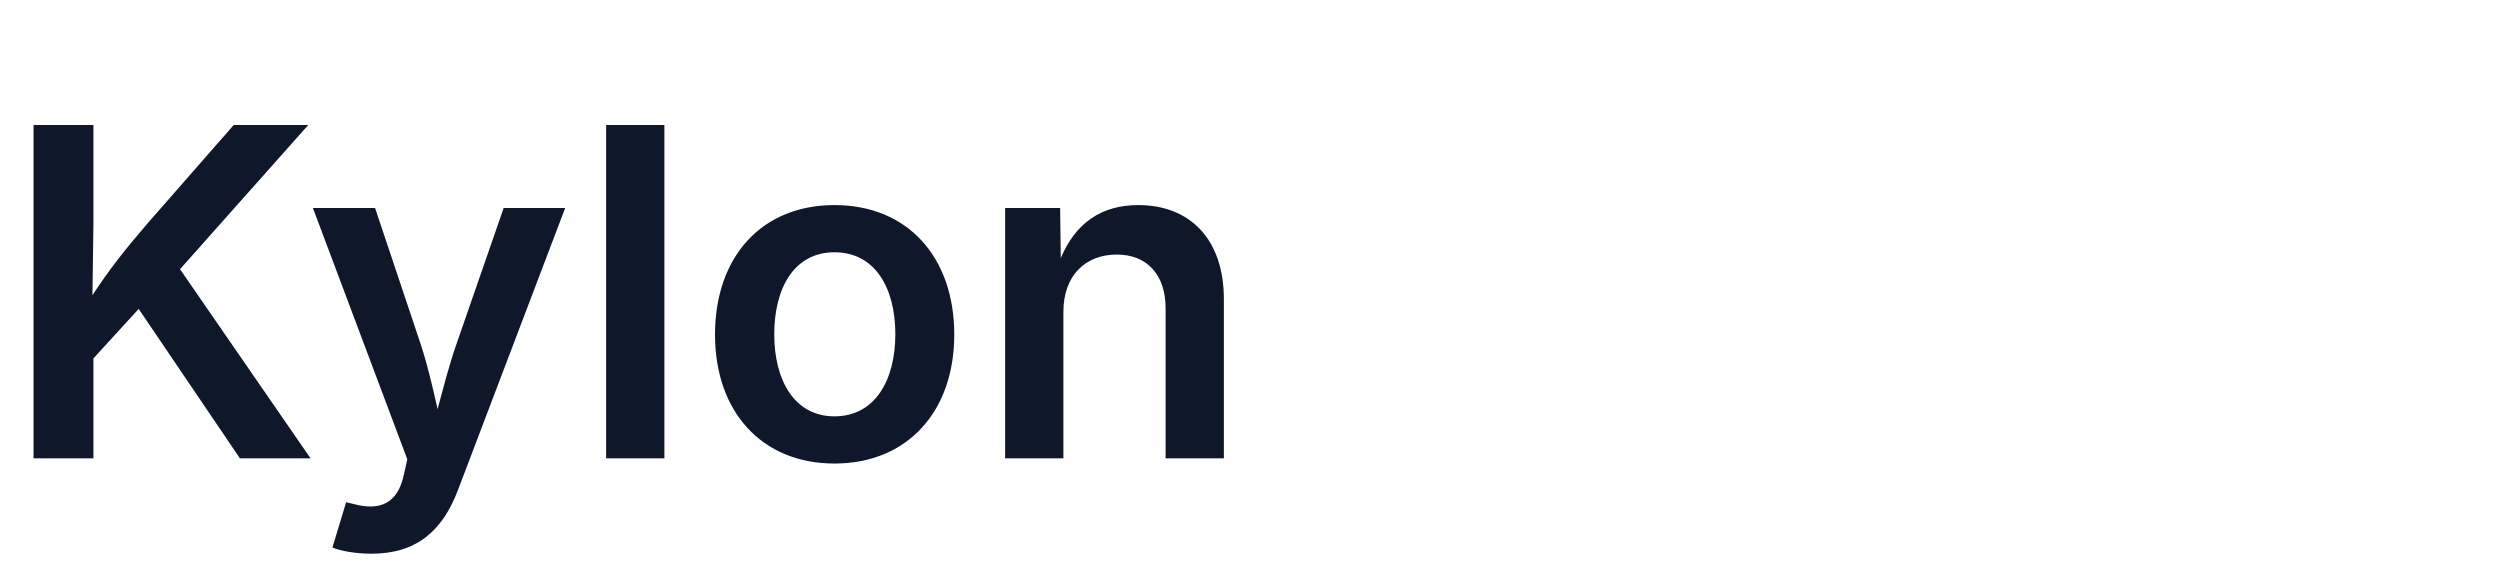
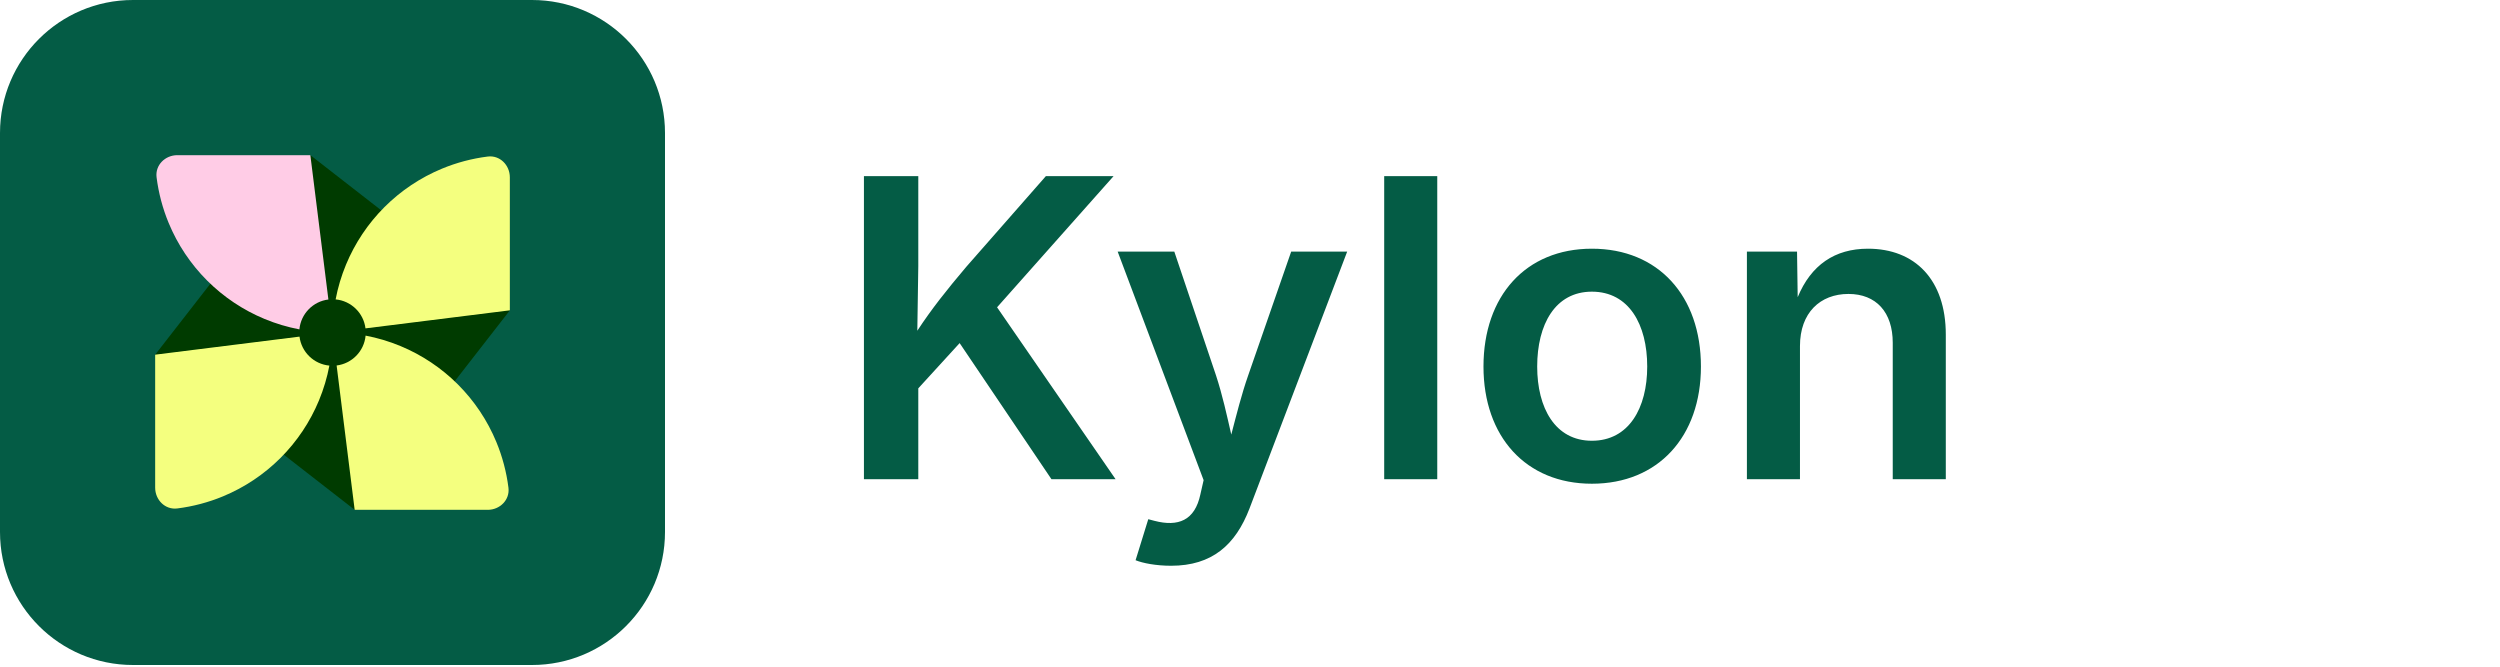
- <svg xmlns="http://www.w3.org/2000/svg" viewBox="0 0 120 28" fill="none">
-   <text x="0" y="22" font-family="system-ui, -apple-system, sans-serif" font-size="22" font-weight="600" fill="#0F172A">Kylon</text>
+ <svg xmlns="http://www.w3.org/2000/svg" width="120" height="32" viewBox="0 0 120 32" fill="none">
+   <g transform="translate(0,0) scale(0.133)">
+     <rect width="240" height="240" rx="48" fill="#045C45" />
+     <path d="M112.008 56L184.01 112.002L128.008 184.004L56.006 128.002L112.008 56Z" fill="#003B00" />
+     <path fill-rule="evenodd" clip-rule="evenodd" d="M112.008 56L118.519 108.091C112.958 108.775 108.575 113.263 108.052 118.872C103.767 118.057 99.566 116.805 95.517 115.128C87.752 111.912 80.696 107.198 74.753 101.255C68.81 95.312 64.096 88.257 60.88 80.492C58.687 75.197 57.22 69.642 56.508 63.98C55.957 59.596 59.59 56 64.008 56H112.008Z" fill="#FFCCE6" />
+     <path d="M108.092 121.488C108.779 127.046 113.267 131.426 118.875 131.947C118.06 136.235 116.807 140.44 115.129 144.492C111.913 152.257 107.199 159.312 101.256 165.255C95.313 171.198 88.258 175.912 80.493 179.128C75.198 181.321 69.643 182.789 63.98 183.501C59.597 184.052 56.001 180.418 56.001 176V128L108.092 121.488Z" fill="#F4FF7F" />
+     <path d="M131.946 121.125C136.235 121.94 140.44 123.193 144.493 124.872C152.258 128.088 159.313 132.802 165.256 138.745C171.199 144.688 175.913 151.743 179.129 159.508C181.322 164.803 182.79 170.358 183.502 176.021C184.053 180.404 180.419 184 176.001 184H128.001L121.489 131.907C127.047 131.219 131.425 126.732 131.946 121.125Z" fill="#F4FF7F" />
+     <path fill-rule="evenodd" clip-rule="evenodd" d="M176.021 56.498C180.405 55.948 184.001 59.581 184.001 63.999V111.999L131.907 118.51C131.219 112.953 126.733 108.574 121.126 108.052C121.941 103.764 123.195 99.56 124.873 95.508C128.089 87.743 132.803 80.688 138.746 74.745C144.689 68.802 151.744 64.088 159.509 60.872C164.804 58.678 170.359 57.21 176.021 56.498Z" fill="#F4FF7F" />
+   </g>
+   <text x="40" y="23" font-family="Inter, system-ui, -apple-system, sans-serif" font-size="20" font-weight="600" fill="#045C45">Kylon</text>
</svg>
